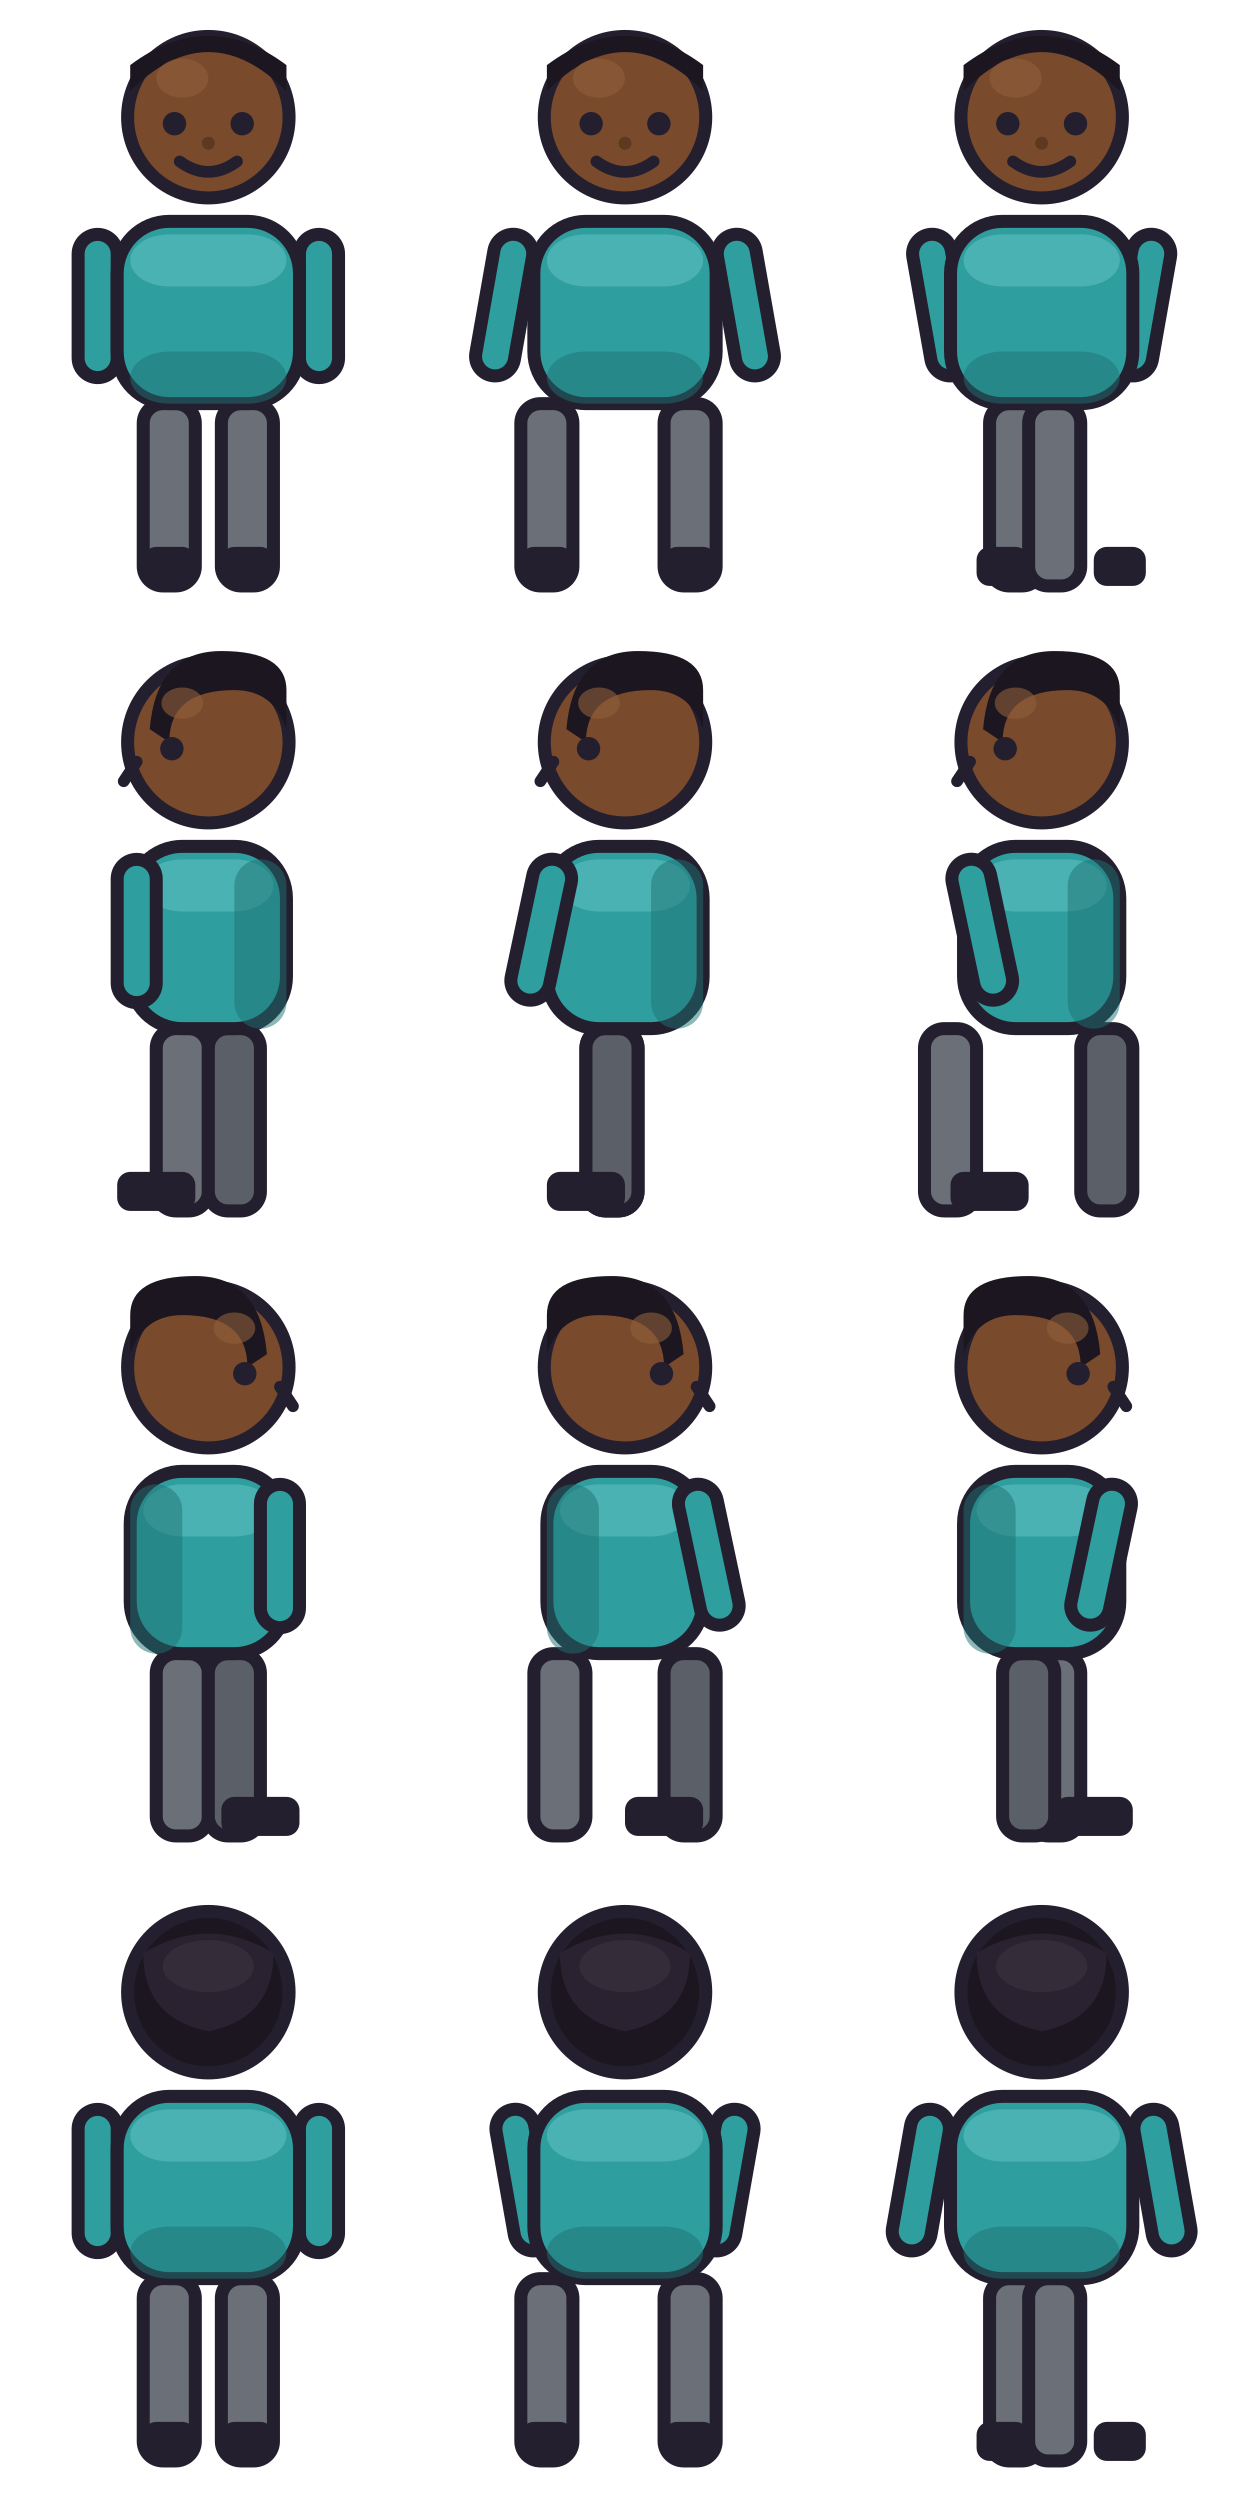
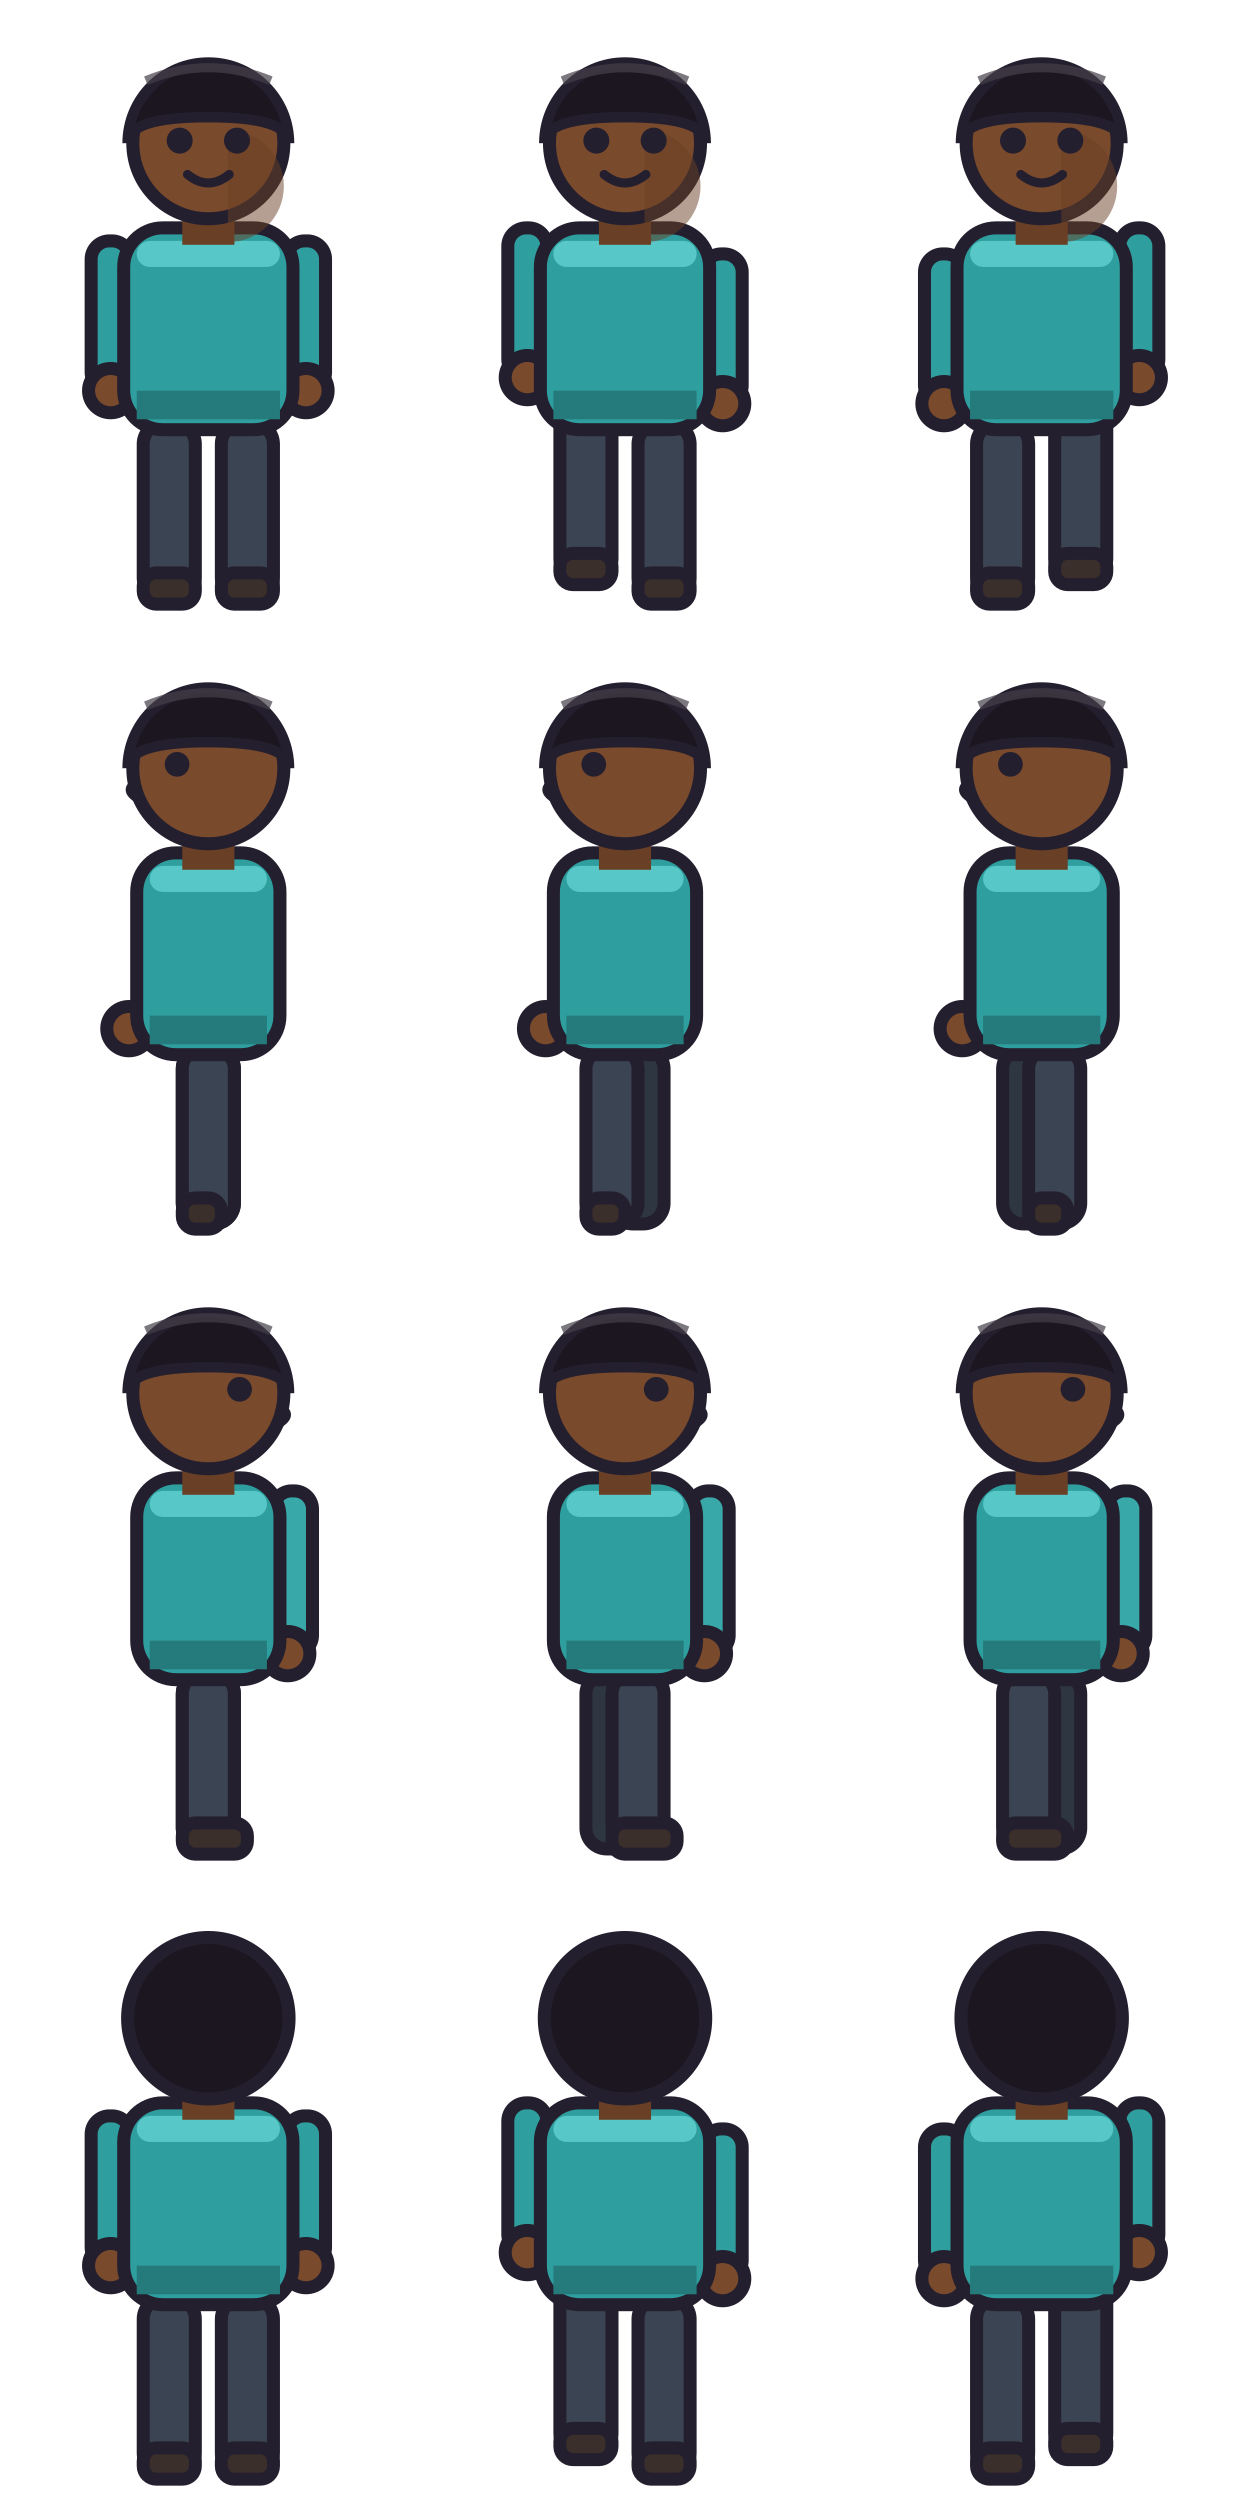
<svg xmlns="http://www.w3.org/2000/svg" width="96" height="192" viewBox="0 0 96 192">
-   <g>
-     <rect x="6" y="18" width="3" height="11" rx="1.5" fill="#2f9e9e" stroke="#241f2e" stroke-width="1" />
-     <rect x="23" y="18" width="3" height="11" rx="1.5" fill="#2f9e9e" stroke="#241f2e" stroke-width="1" />
-     <rect x="11" y="31" width="4" height="14" rx="1.5" fill="#6b6f78" stroke="#241f2e" stroke-width="1" />
-     <rect x="17" y="31" width="4" height="14" rx="1.5" fill="#6b6f78" stroke="#241f2e" stroke-width="1" />
-     <rect x="11" y="42" width="4" height="3" rx="1" fill="#241f2e" />
-     <rect x="17" y="42" width="4" height="3" rx="1" fill="#241f2e" />
-     <rect x="9" y="17" width="14" height="14" rx="4" fill="#2f9e9e" stroke="#241f2e" stroke-width="1" />
-     <rect x="10" y="18" width="12" height="4" rx="3" fill="#5cc0c0" fill-opacity="0.6" />
-     <rect x="10" y="27" width="12" height="4" rx="3" fill="#1f7373" fill-opacity="0.5" />
-     <circle cx="16" cy="9" r="6.2" fill="#7a4a2c" stroke="#241f2e" stroke-width="1" />
-     <path d="M10 7 Q16 1 22 7 L22 5 Q16 0.5 10 5 Z" fill="#1c1620" />
-     <ellipse cx="14" cy="6" rx="2" ry="1.5" fill="#8f5d3a" fill-opacity="0.6" />
-     <circle cx="13.4" cy="9.5" r="0.9" fill="#241f2e" />
-     <circle cx="18.6" cy="9.5" r="0.9" fill="#241f2e" />
-     <circle cx="16" cy="11" r="0.5" fill="#5e3920" />
-     <path d="M13.8 12.4 Q16 14 18.2 12.4" fill="none" stroke="#241f2e" stroke-width="0.9" stroke-linecap="round" />
-   </g>
-   <g>
-     <rect x="38" y="18" width="3" height="11" rx="1.5" fill="#2f9e9e" stroke="#241f2e" stroke-width="1" transform="rotate(10 39.5 19)" />
-     <rect x="55" y="18" width="3" height="11" rx="1.5" fill="#2f9e9e" stroke="#241f2e" stroke-width="1" transform="rotate(-10 56.5 19)" />
-     <rect x="42" y="31" width="4" height="14" rx="1.5" fill="#6b6f78" stroke="#241f2e" stroke-width="1" transform="translate(-2)" />
-     <rect x="49" y="31" width="4" height="14" rx="1.5" fill="#6b6f78" stroke="#241f2e" stroke-width="1" transform="translate(2)" />
-     <rect x="40" y="42" width="4" height="3" rx="1" fill="#241f2e" />
-     <rect x="51" y="42" width="4" height="3" rx="1" fill="#241f2e" />
-     <rect x="41" y="17" width="14" height="14" rx="4" fill="#2f9e9e" stroke="#241f2e" stroke-width="1" />
-     <rect x="42" y="18" width="12" height="4" rx="3" fill="#5cc0c0" fill-opacity="0.6" />
-     <rect x="42" y="27" width="12" height="4" rx="3" fill="#1f7373" fill-opacity="0.5" />
-     <circle cx="48" cy="9" r="6.2" fill="#7a4a2c" stroke="#241f2e" stroke-width="1" />
-     <path d="M42 7 Q48 1 54 7 L54 5 Q48 0.5 42 5 Z" fill="#1c1620" />
-     <ellipse cx="46" cy="6" rx="2" ry="1.5" fill="#8f5d3a" fill-opacity="0.6" />
-     <circle cx="45.4" cy="9.5" r="0.9" fill="#241f2e" />
-     <circle cx="50.6" cy="9.5" r="0.9" fill="#241f2e" />
-     <circle cx="48" cy="11" r="0.5" fill="#5e3920" />
-     <path d="M45.8 12.4 Q48 14 50.2 12.4" fill="none" stroke="#241f2e" stroke-width="0.9" stroke-linecap="round" />
-   </g>
-   <g>
-     <rect x="70" y="18" width="3" height="11" rx="1.5" fill="#2f9e9e" stroke="#241f2e" stroke-width="1" transform="rotate(-10 71.5 19)" />
-     <rect x="87" y="18" width="3" height="11" rx="1.5" fill="#2f9e9e" stroke="#241f2e" stroke-width="1" transform="rotate(10 88.5 19)" />
-     <rect x="74" y="31" width="4" height="14" rx="1.5" fill="#6b6f78" stroke="#241f2e" stroke-width="1" transform="translate(2)" />
-     <rect x="81" y="31" width="4" height="14" rx="1.5" fill="#6b6f78" stroke="#241f2e" stroke-width="1" transform="translate(-2)" />
-     <rect x="75" y="42" width="4" height="3" rx="1" fill="#241f2e" />
-     <rect x="84" y="42" width="4" height="3" rx="1" fill="#241f2e" />
-     <rect x="73" y="17" width="14" height="14" rx="4" fill="#2f9e9e" stroke="#241f2e" stroke-width="1" />
-     <rect x="74" y="18" width="12" height="4" rx="3" fill="#5cc0c0" fill-opacity="0.6" />
-     <rect x="74" y="27" width="12" height="4" rx="3" fill="#1f7373" fill-opacity="0.5" />
-     <circle cx="80" cy="9" r="6.2" fill="#7a4a2c" stroke="#241f2e" stroke-width="1" />
-     <path d="M74 7 Q80 1 86 7 L86 5 Q80 0.5 74 5 Z" fill="#1c1620" />
-     <ellipse cx="78" cy="6" rx="2" ry="1.5" fill="#8f5d3a" fill-opacity="0.6" />
-     <circle cx="77.4" cy="9.5" r="0.9" fill="#241f2e" />
-     <circle cx="82.6" cy="9.5" r="0.9" fill="#241f2e" />
-     <circle cx="80" cy="11" r="0.5" fill="#5e3920" />
-     <path d="M77.8 12.4 Q80 14 82.2 12.4" fill="none" stroke="#241f2e" stroke-width="0.9" stroke-linecap="round" />
-   </g>
-   <g>
-     <rect x="17" y="66" width="3" height="11" rx="1.5" fill="#1f7373" stroke="#241f2e" stroke-width="1" />
-     <rect x="12" y="79" width="4" height="14" rx="1.5" fill="#6b6f78" stroke="#241f2e" stroke-width="1" />
-     <rect x="16" y="79" width="4" height="14" rx="1.5" fill="#5b5f68" stroke="#241f2e" stroke-width="1" />
-     <rect x="9" y="90" width="6" height="3" rx="1" fill="#241f2e" />
-     <rect x="10" y="65" width="12" height="14" rx="4" fill="#2f9e9e" stroke="#241f2e" stroke-width="1" />
-     <rect x="11" y="66" width="10" height="4" rx="3" fill="#5cc0c0" fill-opacity="0.6" />
-     <rect x="18" y="66" width="4" height="13" rx="2" fill="#1f7373" fill-opacity="0.5" />
-     <rect x="9" y="66" width="3" height="11" rx="1.5" fill="#2f9e9e" stroke="#241f2e" stroke-width="1" />
-     <circle cx="16" cy="57" r="6.2" fill="#7a4a2c" stroke="#241f2e" stroke-width="1" />
-     <path d="M22 53 Q22 50 17 50 Q12 50 11.5 56 L13 57 Q13 53 18 53 Q21 53 22 56 Z" fill="#1c1620" />
-     <ellipse cx="14" cy="54" rx="1.6" ry="1.2" fill="#8f5d3a" fill-opacity="0.6" />
-     <circle cx="13.2" cy="57.5" r="0.9" fill="#241f2e" />
-     <path d="M10.5 58.5 L9.5 60" fill="none" stroke="#241f2e" stroke-width="0.9" stroke-linecap="round" />
-   </g>
-   <g>
-     <rect x="49" y="66" width="3" height="11" rx="1.5" fill="#1f7373" stroke="#241f2e" stroke-width="1" transform="rotate(-12 50.5 67)" />
-     <rect x="42" y="79" width="4" height="14" rx="1.5" fill="#6b6f78" stroke="#241f2e" stroke-width="1" transform="translate(3)" />
-     <rect x="48" y="79" width="4" height="14" rx="1.5" fill="#5b5f68" stroke="#241f2e" stroke-width="1" transform="translate(-3)" />
-     <rect x="42" y="90" width="6" height="3" rx="1" fill="#241f2e" />
-     <rect x="42" y="65" width="12" height="14" rx="4" fill="#2f9e9e" stroke="#241f2e" stroke-width="1" />
-     <rect x="43" y="66" width="10" height="4" rx="3" fill="#5cc0c0" fill-opacity="0.6" />
-     <rect x="50" y="66" width="4" height="13" rx="2" fill="#1f7373" fill-opacity="0.5" />
-     <rect x="41" y="66" width="3" height="11" rx="1.5" fill="#2f9e9e" stroke="#241f2e" stroke-width="1" transform="rotate(12 42.5 67)" />
-     <circle cx="48" cy="57" r="6.2" fill="#7a4a2c" stroke="#241f2e" stroke-width="1" />
-     <path d="M54 53 Q54 50 49 50 Q44 50 43.5 56 L45 57 Q45 53 50 53 Q53 53 54 56 Z" fill="#1c1620" />
-     <ellipse cx="46" cy="54" rx="1.6" ry="1.2" fill="#8f5d3a" fill-opacity="0.6" />
-     <circle cx="45.2" cy="57.5" r="0.9" fill="#241f2e" />
-     <path d="M42.5 58.5 L41.5 60" fill="none" stroke="#241f2e" stroke-width="0.9" stroke-linecap="round" />
-   </g>
-   <g>
-     <rect x="81" y="66" width="3" height="11" rx="1.5" fill="#1f7373" stroke="#241f2e" stroke-width="1" transform="rotate(12 82.5 67)" />
-     <rect x="74" y="79" width="4" height="14" rx="1.5" fill="#6b6f78" stroke="#241f2e" stroke-width="1" transform="translate(-3)" />
-     <rect x="80" y="79" width="4" height="14" rx="1.5" fill="#5b5f68" stroke="#241f2e" stroke-width="1" transform="translate(3)" />
-     <rect x="73" y="90" width="6" height="3" rx="1" fill="#241f2e" />
-     <rect x="74" y="65" width="12" height="14" rx="4" fill="#2f9e9e" stroke="#241f2e" stroke-width="1" />
-     <rect x="75" y="66" width="10" height="4" rx="3" fill="#5cc0c0" fill-opacity="0.6" />
-     <rect x="82" y="66" width="4" height="13" rx="2" fill="#1f7373" fill-opacity="0.5" />
-     <rect x="73" y="66" width="3" height="11" rx="1.5" fill="#2f9e9e" stroke="#241f2e" stroke-width="1" transform="rotate(-12 74.5 67)" />
-     <circle cx="80" cy="57" r="6.2" fill="#7a4a2c" stroke="#241f2e" stroke-width="1" />
-     <path d="M86 53 Q86 50 81 50 Q76 50 75.5 56 L77 57 Q77 53 82 53 Q85 53 86 56 Z" fill="#1c1620" />
-     <ellipse cx="78" cy="54" rx="1.6" ry="1.2" fill="#8f5d3a" fill-opacity="0.6" />
-     <circle cx="77.2" cy="57.5" r="0.9" fill="#241f2e" />
-     <path d="M74.5 58.5 L73.5 60" fill="none" stroke="#241f2e" stroke-width="0.9" stroke-linecap="round" />
-   </g>
-   <g>
-     <rect x="12" y="114" width="3" height="11" rx="1.5" fill="#1f7373" stroke="#241f2e" stroke-width="1" />
-     <rect x="12" y="127" width="4" height="14" rx="1.5" fill="#6b6f78" stroke="#241f2e" stroke-width="1" />
-     <rect x="16" y="127" width="4" height="14" rx="1.5" fill="#5b5f68" stroke="#241f2e" stroke-width="1" />
-     <rect x="17" y="138" width="6" height="3" rx="1" fill="#241f2e" />
-     <rect x="10" y="113" width="12" height="14" rx="4" fill="#2f9e9e" stroke="#241f2e" stroke-width="1" />
-     <rect x="11" y="114" width="10" height="4" rx="3" fill="#5cc0c0" fill-opacity="0.6" />
-     <rect x="10" y="114" width="4" height="13" rx="2" fill="#1f7373" fill-opacity="0.5" />
-     <rect x="20" y="114" width="3" height="11" rx="1.5" fill="#2f9e9e" stroke="#241f2e" stroke-width="1" />
-     <circle cx="16" cy="105" r="6.2" fill="#7a4a2c" stroke="#241f2e" stroke-width="1" />
-     <path d="M10 101 Q10 98 15 98 Q20 98 20.5 104 L19 105 Q19 101 14 101 Q11 101 10 104 Z" fill="#1c1620" />
-     <ellipse cx="18" cy="102" rx="1.6" ry="1.2" fill="#8f5d3a" fill-opacity="0.6" />
-     <circle cx="18.8" cy="105.5" r="0.9" fill="#241f2e" />
-     <path d="M21.5 106.5 L22.5 108" fill="none" stroke="#241f2e" stroke-width="0.9" stroke-linecap="round" />
-   </g>
-   <g>
-     <rect x="44" y="114" width="3" height="11" rx="1.5" fill="#1f7373" stroke="#241f2e" stroke-width="1" transform="rotate(12 45.5 115)" />
-     <rect x="44" y="127" width="4" height="14" rx="1.5" fill="#6b6f78" stroke="#241f2e" stroke-width="1" transform="translate(-3)" />
-     <rect x="48" y="127" width="4" height="14" rx="1.5" fill="#5b5f68" stroke="#241f2e" stroke-width="1" transform="translate(3)" />
-     <rect x="48" y="138" width="6" height="3" rx="1" fill="#241f2e" />
-     <rect x="42" y="113" width="12" height="14" rx="4" fill="#2f9e9e" stroke="#241f2e" stroke-width="1" />
-     <rect x="43" y="114" width="10" height="4" rx="3" fill="#5cc0c0" fill-opacity="0.6" />
-     <rect x="42" y="114" width="4" height="13" rx="2" fill="#1f7373" fill-opacity="0.5" />
-     <rect x="52" y="114" width="3" height="11" rx="1.5" fill="#2f9e9e" stroke="#241f2e" stroke-width="1" transform="rotate(-12 53.5 115)" />
-     <circle cx="48" cy="105" r="6.2" fill="#7a4a2c" stroke="#241f2e" stroke-width="1" />
-     <path d="M42 101 Q42 98 47 98 Q52 98 52.5 104 L51 105 Q51 101 46 101 Q43 101 42 104 Z" fill="#1c1620" />
-     <ellipse cx="50" cy="102" rx="1.6" ry="1.2" fill="#8f5d3a" fill-opacity="0.6" />
-     <circle cx="50.8" cy="105.5" r="0.9" fill="#241f2e" />
-     <path d="M53.5 106.5 L54.5 108" fill="none" stroke="#241f2e" stroke-width="0.9" stroke-linecap="round" />
-   </g>
-   <g>
-     <rect x="76" y="114" width="3" height="11" rx="1.5" fill="#1f7373" stroke="#241f2e" stroke-width="1" transform="rotate(-12 77.5 115)" />
-     <rect x="76" y="127" width="4" height="14" rx="1.5" fill="#6b6f78" stroke="#241f2e" stroke-width="1" transform="translate(3)" />
-     <rect x="80" y="127" width="4" height="14" rx="1.5" fill="#5b5f68" stroke="#241f2e" stroke-width="1" transform="translate(-3)" />
-     <rect x="81" y="138" width="6" height="3" rx="1" fill="#241f2e" />
-     <rect x="74" y="113" width="12" height="14" rx="4" fill="#2f9e9e" stroke="#241f2e" stroke-width="1" />
-     <rect x="75" y="114" width="10" height="4" rx="3" fill="#5cc0c0" fill-opacity="0.6" />
-     <rect x="74" y="114" width="4" height="13" rx="2" fill="#1f7373" fill-opacity="0.5" />
-     <rect x="84" y="114" width="3" height="11" rx="1.5" fill="#2f9e9e" stroke="#241f2e" stroke-width="1" transform="rotate(12 85.5 115)" />
-     <circle cx="80" cy="105" r="6.2" fill="#7a4a2c" stroke="#241f2e" stroke-width="1" />
-     <path d="M74 101 Q74 98 79 98 Q84 98 84.5 104 L83 105 Q83 101 78 101 Q75 101 74 104 Z" fill="#1c1620" />
-     <ellipse cx="82" cy="102" rx="1.6" ry="1.2" fill="#8f5d3a" fill-opacity="0.6" />
-     <circle cx="82.8" cy="105.5" r="0.9" fill="#241f2e" />
-     <path d="M85.5 106.5 L86.5 108" fill="none" stroke="#241f2e" stroke-width="0.9" stroke-linecap="round" />
-   </g>
-   <g>
-     <rect x="6" y="162" width="3" height="11" rx="1.5" fill="#2f9e9e" stroke="#241f2e" stroke-width="1" />
-     <rect x="23" y="162" width="3" height="11" rx="1.5" fill="#2f9e9e" stroke="#241f2e" stroke-width="1" />
-     <rect x="11" y="175" width="4" height="14" rx="1.5" fill="#6b6f78" stroke="#241f2e" stroke-width="1" />
-     <rect x="17" y="175" width="4" height="14" rx="1.5" fill="#6b6f78" stroke="#241f2e" stroke-width="1" />
-     <rect x="11" y="186" width="4" height="3" rx="1" fill="#241f2e" />
-     <rect x="17" y="186" width="4" height="3" rx="1" fill="#241f2e" />
-     <rect x="9" y="161" width="14" height="14" rx="4" fill="#2f9e9e" stroke="#241f2e" stroke-width="1" />
-     <rect x="10" y="162" width="12" height="4" rx="3" fill="#5cc0c0" fill-opacity="0.6" />
-     <rect x="10" y="171" width="12" height="4" rx="3" fill="#1f7373" fill-opacity="0.5" />
-     <circle cx="16" cy="153" r="6.2" fill="#1c1620" stroke="#241f2e" stroke-width="1" />
-     <path d="M11 150 Q16 147 21 150 Q21 155 16 156 Q11 155 11 150 Z" fill="#2a2230" />
-     <ellipse cx="16" cy="151" rx="3.5" ry="2" fill="#3a3140" fill-opacity="0.7" />
-   </g>
-   <g>
-     <rect x="38" y="162" width="3" height="11" rx="1.5" fill="#2f9e9e" stroke="#241f2e" stroke-width="1" transform="rotate(-10 39.5 163)" />
-     <rect x="55" y="162" width="3" height="11" rx="1.5" fill="#2f9e9e" stroke="#241f2e" stroke-width="1" transform="rotate(10 56.5 163)" />
-     <rect x="42" y="175" width="4" height="14" rx="1.5" fill="#6b6f78" stroke="#241f2e" stroke-width="1" transform="translate(-2)" />
-     <rect x="49" y="175" width="4" height="14" rx="1.5" fill="#6b6f78" stroke="#241f2e" stroke-width="1" transform="translate(2)" />
-     <rect x="40" y="186" width="4" height="3" rx="1" fill="#241f2e" />
-     <rect x="51" y="186" width="4" height="3" rx="1" fill="#241f2e" />
-     <rect x="41" y="161" width="14" height="14" rx="4" fill="#2f9e9e" stroke="#241f2e" stroke-width="1" />
-     <rect x="42" y="162" width="12" height="4" rx="3" fill="#5cc0c0" fill-opacity="0.6" />
-     <rect x="42" y="171" width="12" height="4" rx="3" fill="#1f7373" fill-opacity="0.5" />
-     <circle cx="48" cy="153" r="6.2" fill="#1c1620" stroke="#241f2e" stroke-width="1" />
-     <path d="M43 150 Q48 147 53 150 Q53 155 48 156 Q43 155 43 150 Z" fill="#2a2230" />
-     <ellipse cx="48" cy="151" rx="3.5" ry="2" fill="#3a3140" fill-opacity="0.7" />
-   </g>
-   <g>
-     <rect x="70" y="162" width="3" height="11" rx="1.5" fill="#2f9e9e" stroke="#241f2e" stroke-width="1" transform="rotate(10 71.5 163)" />
-     <rect x="87" y="162" width="3" height="11" rx="1.5" fill="#2f9e9e" stroke="#241f2e" stroke-width="1" transform="rotate(-10 88.5 163)" />
-     <rect x="74" y="175" width="4" height="14" rx="1.5" fill="#6b6f78" stroke="#241f2e" stroke-width="1" transform="translate(2)" />
-     <rect x="81" y="175" width="4" height="14" rx="1.5" fill="#6b6f78" stroke="#241f2e" stroke-width="1" transform="translate(-2)" />
-     <rect x="75" y="186" width="4" height="3" rx="1" fill="#241f2e" />
-     <rect x="84" y="186" width="4" height="3" rx="1" fill="#241f2e" />
-     <rect x="73" y="161" width="14" height="14" rx="4" fill="#2f9e9e" stroke="#241f2e" stroke-width="1" />
-     <rect x="74" y="162" width="12" height="4" rx="3" fill="#5cc0c0" fill-opacity="0.6" />
-     <rect x="74" y="171" width="12" height="4" rx="3" fill="#1f7373" fill-opacity="0.5" />
-     <circle cx="80" cy="153" r="6.2" fill="#1c1620" stroke="#241f2e" stroke-width="1" />
-     <path d="M75 150 Q80 147 85 150 Q85 155 80 156 Q75 155 75 150 Z" fill="#2a2230" />
-     <ellipse cx="80" cy="151" rx="3.5" ry="2" fill="#3a3140" fill-opacity="0.7" />
+   <g transform="translate(0 0)">
+     <rect x="11" y="32.5" width="4" height="13.5" rx="1.6" fill="#3a4452" stroke="#241f2e" stroke-width="1" />
+     <rect x="17" y="32.5" width="4" height="13.5" rx="1.6" fill="#3a4452" stroke="#241f2e" stroke-width="1" />
+     <rect x="11" y="44" width="4" height="2.4" rx="1" fill="#3a2f2a" stroke="#241f2e" stroke-width="1" />
+     <rect x="17" y="44" width="4" height="2.4" rx="1" fill="#3a2f2a" stroke="#241f2e" stroke-width="1" />
+     <rect x="7" y="18.5" width="3" height="11.5" rx="1.4" fill="#2f9e9e" stroke="#241f2e" stroke-width="1" />
+     <rect x="22" y="18.5" width="3" height="11.5" rx="1.4" fill="#2f9e9e" stroke="#241f2e" stroke-width="1" />
+     <circle cx="8.5" cy="30" r="1.7" fill="#7a4a2c" stroke="#241f2e" stroke-width="1" />
+     <circle cx="23.5" cy="30" r="1.7" fill="#7a4a2c" stroke="#241f2e" stroke-width="1" />
+     <rect x="9.5" y="17.5" width="13" height="15.5" rx="3" fill="#2f9e9e" stroke="#241f2e" stroke-width="1" />
+     <rect x="10.5" y="18.5" width="11" height="2" rx="1" fill="#58c7c7" />
+     <rect x="10.5" y="30" width="11" height="2.2" fill="#257b7b" />
+     <rect x="14" y="15.3" width="4" height="3.5" fill="#694026" />
+     <circle cx="16" cy="11" r="5.8" fill="#7a4a2c" stroke="#241f2e" stroke-width="1" />
+     <path d="M17.5 10 a4.3 4.3 0 0 1 0 8.6" fill="#694026" opacity="0.5" />
+     <path d="M9.8 11 a6.2 6.2 0 0 1 12.4 0 q0 -2 -6.2 -2 q-6.2 0 -6.2 2 z" fill="#1c1620" stroke="#241f2e" stroke-width="0.8" />
+     <path d="M11.2 6.2 q4.8 -2 9.6 0" fill="none" stroke="#453f49" stroke-width="0.7" opacity="0.7" />
+     <circle cx="13.8" cy="10.8" r="1" fill="#241f2e" />
+     <circle cx="18.2" cy="10.8" r="1" fill="#241f2e" />
+     <path d="M14.4 13.4 q1.6 1.3 3.2 0" fill="none" stroke="#241f2e" stroke-width="0.7" stroke-linecap="round" />
+   </g>
+   <g transform="translate(32 0)">
+     <rect x="11" y="31" width="4" height="13.5" rx="1.6" fill="#3a4452" stroke="#241f2e" stroke-width="1" />
+     <rect x="17" y="32.5" width="4" height="13.5" rx="1.6" fill="#3a4452" stroke="#241f2e" stroke-width="1" />
+     <rect x="11" y="42.5" width="4" height="2.4" rx="1" fill="#3a2f2a" stroke="#241f2e" stroke-width="1" />
+     <rect x="17" y="44" width="4" height="2.4" rx="1" fill="#3a2f2a" stroke="#241f2e" stroke-width="1" />
+     <rect x="7" y="17.5" width="3" height="11.5" rx="1.4" fill="#2f9e9e" stroke="#241f2e" stroke-width="1" />
+     <rect x="22" y="19.5" width="3" height="11.5" rx="1.4" fill="#2f9e9e" stroke="#241f2e" stroke-width="1" />
+     <circle cx="8.5" cy="29" r="1.7" fill="#7a4a2c" stroke="#241f2e" stroke-width="1" />
+     <circle cx="23.5" cy="31" r="1.7" fill="#7a4a2c" stroke="#241f2e" stroke-width="1" />
+     <rect x="9.5" y="17.5" width="13" height="15.5" rx="3" fill="#2f9e9e" stroke="#241f2e" stroke-width="1" />
+     <rect x="10.5" y="18.5" width="11" height="2" rx="1" fill="#58c7c7" />
+     <rect x="10.5" y="30" width="11" height="2.2" fill="#257b7b" />
+     <rect x="14" y="15.3" width="4" height="3.5" fill="#694026" />
+     <circle cx="16" cy="11" r="5.8" fill="#7a4a2c" stroke="#241f2e" stroke-width="1" />
+     <path d="M17.5 10 a4.3 4.3 0 0 1 0 8.6" fill="#694026" opacity="0.5" />
+     <path d="M9.8 11 a6.2 6.2 0 0 1 12.4 0 q0 -2 -6.2 -2 q-6.2 0 -6.2 2 z" fill="#1c1620" stroke="#241f2e" stroke-width="0.8" />
+     <path d="M11.2 6.2 q4.8 -2 9.6 0" fill="none" stroke="#453f49" stroke-width="0.7" opacity="0.7" />
+     <circle cx="13.8" cy="10.8" r="1" fill="#241f2e" />
+     <circle cx="18.2" cy="10.8" r="1" fill="#241f2e" />
+     <path d="M14.4 13.4 q1.6 1.3 3.2 0" fill="none" stroke="#241f2e" stroke-width="0.7" stroke-linecap="round" />
+   </g>
+   <g transform="translate(64 0)">
+     <rect x="11" y="32.5" width="4" height="13.5" rx="1.6" fill="#3a4452" stroke="#241f2e" stroke-width="1" />
+     <rect x="17" y="31" width="4" height="13.5" rx="1.6" fill="#3a4452" stroke="#241f2e" stroke-width="1" />
+     <rect x="11" y="44" width="4" height="2.4" rx="1" fill="#3a2f2a" stroke="#241f2e" stroke-width="1" />
+     <rect x="17" y="42.5" width="4" height="2.4" rx="1" fill="#3a2f2a" stroke="#241f2e" stroke-width="1" />
+     <rect x="7" y="19.5" width="3" height="11.5" rx="1.4" fill="#2f9e9e" stroke="#241f2e" stroke-width="1" />
+     <rect x="22" y="17.5" width="3" height="11.5" rx="1.4" fill="#2f9e9e" stroke="#241f2e" stroke-width="1" />
+     <circle cx="8.5" cy="31" r="1.7" fill="#7a4a2c" stroke="#241f2e" stroke-width="1" />
+     <circle cx="23.5" cy="29" r="1.7" fill="#7a4a2c" stroke="#241f2e" stroke-width="1" />
+     <rect x="9.5" y="17.5" width="13" height="15.5" rx="3" fill="#2f9e9e" stroke="#241f2e" stroke-width="1" />
+     <rect x="10.5" y="18.5" width="11" height="2" rx="1" fill="#58c7c7" />
+     <rect x="10.5" y="30" width="11" height="2.2" fill="#257b7b" />
+     <rect x="14" y="15.3" width="4" height="3.5" fill="#694026" />
+     <circle cx="16" cy="11" r="5.8" fill="#7a4a2c" stroke="#241f2e" stroke-width="1" />
+     <path d="M17.5 10 a4.3 4.3 0 0 1 0 8.6" fill="#694026" opacity="0.5" />
+     <path d="M9.8 11 a6.2 6.2 0 0 1 12.4 0 q0 -2 -6.2 -2 q-6.2 0 -6.2 2 z" fill="#1c1620" stroke="#241f2e" stroke-width="0.8" />
+     <path d="M11.2 6.2 q4.8 -2 9.6 0" fill="none" stroke="#453f49" stroke-width="0.7" opacity="0.7" />
+     <circle cx="13.8" cy="10.8" r="1" fill="#241f2e" />
+     <circle cx="18.2" cy="10.8" r="1" fill="#241f2e" />
+     <path d="M14.4 13.4 q1.6 1.3 3.2 0" fill="none" stroke="#241f2e" stroke-width="0.7" stroke-linecap="round" />
+   </g>
+   <g transform="translate(0 48)">
+     <rect x="14" y="32.5" width="4" height="13.5" rx="1.6" fill="#2e3642" stroke="#241f2e" stroke-width="1" />
+     <rect x="14" y="32.5" width="4" height="13.5" rx="1.6" fill="#3a4452" stroke="#241f2e" stroke-width="1" />
+     <rect x="14" y="44" width="3" height="2.4" rx="1" fill="#3a2f2a" stroke="#241f2e" stroke-width="1" />
+     <rect x="11" y="18.5" width="3" height="12.5" rx="1.4" fill="#39a8a8" stroke="#241f2e" stroke-width="1" />
+     <circle cx="9.9" cy="31" r="1.7" fill="#7a4a2c" stroke="#241f2e" stroke-width="1" />
+     <rect x="10.5" y="17.5" width="11" height="15.5" rx="3" fill="#2f9e9e" stroke="#241f2e" stroke-width="1" />
+     <rect x="11.5" y="18.5" width="9" height="2" rx="1" fill="#58c7c7" />
+     <rect x="11.5" y="30" width="9" height="2.2" fill="#257b7b" />
+     <rect x="14" y="15.3" width="4" height="3.5" fill="#694026" />
+     <circle cx="16" cy="11" r="5.8" fill="#7a4a2c" stroke="#241f2e" stroke-width="1" />
+     <path d="M9.8 11 a6.2 6.2 0 0 1 12.4 0 q0 -2 -6.2 -2 q-6.2 0 -6.2 2 z" fill="#1c1620" stroke="#241f2e" stroke-width="0.8" />
+     <path d="M11.2 6.2 q4.8 -2 9.6 0" fill="none" stroke="#453f49" stroke-width="0.7" opacity="0.7" />
+     <circle cx="13.6" cy="10.7" r="0.95" fill="#241f2e" />
+     <path d="M10.7 12 q-1.4 0.6 0 1.4" fill="none" stroke="#241f2e" stroke-width="0.7" />
+   </g>
+   <g transform="translate(32 48)">
+     <rect x="15" y="32.5" width="4" height="13.5" rx="1.6" fill="#2e3642" stroke="#241f2e" stroke-width="1" />
+     <rect x="13" y="32.5" width="4" height="13.5" rx="1.6" fill="#3a4452" stroke="#241f2e" stroke-width="1" />
+     <rect x="13" y="44" width="3" height="2.4" rx="1" fill="#3a2f2a" stroke="#241f2e" stroke-width="1" />
+     <rect x="11" y="18.5" width="3" height="12.5" rx="1.4" fill="#39a8a8" stroke="#241f2e" stroke-width="1" />
+     <circle cx="9.9" cy="31" r="1.7" fill="#7a4a2c" stroke="#241f2e" stroke-width="1" />
+     <rect x="10.5" y="17.5" width="11" height="15.5" rx="3" fill="#2f9e9e" stroke="#241f2e" stroke-width="1" />
+     <rect x="11.5" y="18.5" width="9" height="2" rx="1" fill="#58c7c7" />
+     <rect x="11.5" y="30" width="9" height="2.2" fill="#257b7b" />
+     <rect x="14" y="15.3" width="4" height="3.5" fill="#694026" />
+     <circle cx="16" cy="11" r="5.8" fill="#7a4a2c" stroke="#241f2e" stroke-width="1" />
+     <path d="M9.8 11 a6.2 6.2 0 0 1 12.4 0 q0 -2 -6.2 -2 q-6.2 0 -6.2 2 z" fill="#1c1620" stroke="#241f2e" stroke-width="0.8" />
+     <path d="M11.2 6.2 q4.8 -2 9.6 0" fill="none" stroke="#453f49" stroke-width="0.7" opacity="0.7" />
+     <circle cx="13.6" cy="10.7" r="0.95" fill="#241f2e" />
+     <path d="M10.7 12 q-1.4 0.6 0 1.4" fill="none" stroke="#241f2e" stroke-width="0.7" />
+   </g>
+   <g transform="translate(64 48)">
+     <rect x="13" y="32.5" width="4" height="13.5" rx="1.6" fill="#2e3642" stroke="#241f2e" stroke-width="1" />
+     <rect x="15" y="32.5" width="4" height="13.5" rx="1.6" fill="#3a4452" stroke="#241f2e" stroke-width="1" />
+     <rect x="15" y="44" width="3" height="2.4" rx="1" fill="#3a2f2a" stroke="#241f2e" stroke-width="1" />
+     <rect x="11" y="18.5" width="3" height="12.5" rx="1.4" fill="#39a8a8" stroke="#241f2e" stroke-width="1" />
+     <circle cx="9.9" cy="31" r="1.7" fill="#7a4a2c" stroke="#241f2e" stroke-width="1" />
+     <rect x="10.5" y="17.5" width="11" height="15.5" rx="3" fill="#2f9e9e" stroke="#241f2e" stroke-width="1" />
+     <rect x="11.5" y="18.5" width="9" height="2" rx="1" fill="#58c7c7" />
+     <rect x="11.5" y="30" width="9" height="2.2" fill="#257b7b" />
+     <rect x="14" y="15.3" width="4" height="3.5" fill="#694026" />
+     <circle cx="16" cy="11" r="5.8" fill="#7a4a2c" stroke="#241f2e" stroke-width="1" />
+     <path d="M9.8 11 a6.2 6.2 0 0 1 12.4 0 q0 -2 -6.2 -2 q-6.2 0 -6.2 2 z" fill="#1c1620" stroke="#241f2e" stroke-width="0.8" />
+     <path d="M11.2 6.2 q4.8 -2 9.6 0" fill="none" stroke="#453f49" stroke-width="0.7" opacity="0.7" />
+     <circle cx="13.6" cy="10.7" r="0.95" fill="#241f2e" />
+     <path d="M10.7 12 q-1.4 0.6 0 1.4" fill="none" stroke="#241f2e" stroke-width="0.7" />
+   </g>
+   <g transform="translate(0 96)">
+     <rect x="14" y="32.5" width="4" height="13.5" rx="1.6" fill="#2e3642" stroke="#241f2e" stroke-width="1" />
+     <rect x="14" y="32.5" width="4" height="13.5" rx="1.6" fill="#3a4452" stroke="#241f2e" stroke-width="1" />
+     <rect x="14" y="44" width="5" height="2.4" rx="1" fill="#3a2f2a" stroke="#241f2e" stroke-width="1" />
+     <rect x="21" y="18.5" width="3" height="12.5" rx="1.4" fill="#39a8a8" stroke="#241f2e" stroke-width="1" />
+     <circle cx="22.1" cy="31" r="1.7" fill="#7a4a2c" stroke="#241f2e" stroke-width="1" />
+     <rect x="10.5" y="17.5" width="11" height="15.5" rx="3" fill="#2f9e9e" stroke="#241f2e" stroke-width="1" />
+     <rect x="11.5" y="18.5" width="9" height="2" rx="1" fill="#58c7c7" />
+     <rect x="11.5" y="30" width="9" height="2.2" fill="#257b7b" />
+     <rect x="14" y="15.3" width="4" height="3.5" fill="#694026" />
+     <circle cx="16" cy="11" r="5.8" fill="#7a4a2c" stroke="#241f2e" stroke-width="1" />
+     <path d="M9.8 11 a6.2 6.2 0 0 1 12.4 0 q0 -2 -6.2 -2 q-6.2 0 -6.2 2 z" fill="#1c1620" stroke="#241f2e" stroke-width="0.8" />
+     <path d="M11.2 6.2 q4.8 -2 9.6 0" fill="none" stroke="#453f49" stroke-width="0.7" opacity="0.7" />
+     <circle cx="18.4" cy="10.7" r="0.95" fill="#241f2e" />
+     <path d="M21.3 12 q1.4 0.6 0 1.4" fill="none" stroke="#241f2e" stroke-width="0.7" />
+   </g>
+   <g transform="translate(32 96)">
+     <rect x="13" y="32.5" width="4" height="13.5" rx="1.6" fill="#2e3642" stroke="#241f2e" stroke-width="1" />
+     <rect x="15" y="32.5" width="4" height="13.5" rx="1.6" fill="#3a4452" stroke="#241f2e" stroke-width="1" />
+     <rect x="15" y="44" width="5" height="2.4" rx="1" fill="#3a2f2a" stroke="#241f2e" stroke-width="1" />
+     <rect x="21" y="18.5" width="3" height="12.5" rx="1.4" fill="#39a8a8" stroke="#241f2e" stroke-width="1" />
+     <circle cx="22.1" cy="31" r="1.7" fill="#7a4a2c" stroke="#241f2e" stroke-width="1" />
+     <rect x="10.5" y="17.5" width="11" height="15.5" rx="3" fill="#2f9e9e" stroke="#241f2e" stroke-width="1" />
+     <rect x="11.5" y="18.5" width="9" height="2" rx="1" fill="#58c7c7" />
+     <rect x="11.5" y="30" width="9" height="2.2" fill="#257b7b" />
+     <rect x="14" y="15.3" width="4" height="3.5" fill="#694026" />
+     <circle cx="16" cy="11" r="5.8" fill="#7a4a2c" stroke="#241f2e" stroke-width="1" />
+     <path d="M9.8 11 a6.2 6.2 0 0 1 12.4 0 q0 -2 -6.2 -2 q-6.2 0 -6.2 2 z" fill="#1c1620" stroke="#241f2e" stroke-width="0.8" />
+     <path d="M11.2 6.2 q4.8 -2 9.6 0" fill="none" stroke="#453f49" stroke-width="0.7" opacity="0.7" />
+     <circle cx="18.4" cy="10.7" r="0.95" fill="#241f2e" />
+     <path d="M21.3 12 q1.4 0.6 0 1.4" fill="none" stroke="#241f2e" stroke-width="0.7" />
+   </g>
+   <g transform="translate(64 96)">
+     <rect x="15" y="32.5" width="4" height="13.5" rx="1.6" fill="#2e3642" stroke="#241f2e" stroke-width="1" />
+     <rect x="13" y="32.5" width="4" height="13.5" rx="1.6" fill="#3a4452" stroke="#241f2e" stroke-width="1" />
+     <rect x="13" y="44" width="5" height="2.4" rx="1" fill="#3a2f2a" stroke="#241f2e" stroke-width="1" />
+     <rect x="21" y="18.5" width="3" height="12.5" rx="1.4" fill="#39a8a8" stroke="#241f2e" stroke-width="1" />
+     <circle cx="22.1" cy="31" r="1.7" fill="#7a4a2c" stroke="#241f2e" stroke-width="1" />
+     <rect x="10.5" y="17.5" width="11" height="15.5" rx="3" fill="#2f9e9e" stroke="#241f2e" stroke-width="1" />
+     <rect x="11.5" y="18.5" width="9" height="2" rx="1" fill="#58c7c7" />
+     <rect x="11.5" y="30" width="9" height="2.2" fill="#257b7b" />
+     <rect x="14" y="15.3" width="4" height="3.5" fill="#694026" />
+     <circle cx="16" cy="11" r="5.8" fill="#7a4a2c" stroke="#241f2e" stroke-width="1" />
+     <path d="M9.8 11 a6.2 6.2 0 0 1 12.4 0 q0 -2 -6.2 -2 q-6.2 0 -6.2 2 z" fill="#1c1620" stroke="#241f2e" stroke-width="0.8" />
+     <path d="M11.2 6.2 q4.8 -2 9.6 0" fill="none" stroke="#453f49" stroke-width="0.7" opacity="0.7" />
+     <circle cx="18.4" cy="10.7" r="0.95" fill="#241f2e" />
+     <path d="M21.3 12 q1.4 0.6 0 1.4" fill="none" stroke="#241f2e" stroke-width="0.7" />
+   </g>
+   <g transform="translate(0 144)">
+     <rect x="11" y="32.5" width="4" height="13.5" rx="1.6" fill="#3a4452" stroke="#241f2e" stroke-width="1" />
+     <rect x="17" y="32.5" width="4" height="13.5" rx="1.6" fill="#3a4452" stroke="#241f2e" stroke-width="1" />
+     <rect x="11" y="44" width="4" height="2.4" rx="1" fill="#3a2f2a" stroke="#241f2e" stroke-width="1" />
+     <rect x="17" y="44" width="4" height="2.4" rx="1" fill="#3a2f2a" stroke="#241f2e" stroke-width="1" />
+     <rect x="7" y="18.5" width="3" height="11.5" rx="1.4" fill="#2f9e9e" stroke="#241f2e" stroke-width="1" />
+     <rect x="22" y="18.5" width="3" height="11.5" rx="1.4" fill="#2f9e9e" stroke="#241f2e" stroke-width="1" />
+     <circle cx="8.5" cy="30" r="1.7" fill="#7a4a2c" stroke="#241f2e" stroke-width="1" />
+     <circle cx="23.5" cy="30" r="1.7" fill="#7a4a2c" stroke="#241f2e" stroke-width="1" />
+     <rect x="9.5" y="17.5" width="13" height="15.5" rx="3" fill="#2f9e9e" stroke="#241f2e" stroke-width="1" />
+     <rect x="10.5" y="18.5" width="11" height="2" rx="1" fill="#58c7c7" />
+     <rect x="10.5" y="30" width="11" height="2.2" fill="#257b7b" />
+     <rect x="14" y="15.3" width="4" height="3.5" fill="#694026" />
+     <circle cx="16" cy="11" r="5.8" fill="#7a4a2c" stroke="#241f2e" stroke-width="1" />
+     <circle cx="16" cy="11" r="6.2" fill="#1c1620" stroke="#241f2e" stroke-width="1" />
+   </g>
+   <g transform="translate(32 144)">
+     <rect x="11" y="31" width="4" height="13.5" rx="1.6" fill="#3a4452" stroke="#241f2e" stroke-width="1" />
+     <rect x="17" y="32.5" width="4" height="13.5" rx="1.6" fill="#3a4452" stroke="#241f2e" stroke-width="1" />
+     <rect x="11" y="42.5" width="4" height="2.4" rx="1" fill="#3a2f2a" stroke="#241f2e" stroke-width="1" />
+     <rect x="17" y="44" width="4" height="2.4" rx="1" fill="#3a2f2a" stroke="#241f2e" stroke-width="1" />
+     <rect x="7" y="17.5" width="3" height="11.5" rx="1.4" fill="#2f9e9e" stroke="#241f2e" stroke-width="1" />
+     <rect x="22" y="19.5" width="3" height="11.5" rx="1.4" fill="#2f9e9e" stroke="#241f2e" stroke-width="1" />
+     <circle cx="8.5" cy="29" r="1.7" fill="#7a4a2c" stroke="#241f2e" stroke-width="1" />
+     <circle cx="23.5" cy="31" r="1.7" fill="#7a4a2c" stroke="#241f2e" stroke-width="1" />
+     <rect x="9.5" y="17.5" width="13" height="15.5" rx="3" fill="#2f9e9e" stroke="#241f2e" stroke-width="1" />
+     <rect x="10.5" y="18.5" width="11" height="2" rx="1" fill="#58c7c7" />
+     <rect x="10.5" y="30" width="11" height="2.2" fill="#257b7b" />
+     <rect x="14" y="15.3" width="4" height="3.5" fill="#694026" />
+     <circle cx="16" cy="11" r="5.8" fill="#7a4a2c" stroke="#241f2e" stroke-width="1" />
+     <circle cx="16" cy="11" r="6.2" fill="#1c1620" stroke="#241f2e" stroke-width="1" />
+   </g>
+   <g transform="translate(64 144)">
+     <rect x="11" y="32.5" width="4" height="13.5" rx="1.6" fill="#3a4452" stroke="#241f2e" stroke-width="1" />
+     <rect x="17" y="31" width="4" height="13.5" rx="1.6" fill="#3a4452" stroke="#241f2e" stroke-width="1" />
+     <rect x="11" y="44" width="4" height="2.4" rx="1" fill="#3a2f2a" stroke="#241f2e" stroke-width="1" />
+     <rect x="17" y="42.5" width="4" height="2.4" rx="1" fill="#3a2f2a" stroke="#241f2e" stroke-width="1" />
+     <rect x="7" y="19.5" width="3" height="11.5" rx="1.4" fill="#2f9e9e" stroke="#241f2e" stroke-width="1" />
+     <rect x="22" y="17.5" width="3" height="11.5" rx="1.4" fill="#2f9e9e" stroke="#241f2e" stroke-width="1" />
+     <circle cx="8.5" cy="31" r="1.7" fill="#7a4a2c" stroke="#241f2e" stroke-width="1" />
+     <circle cx="23.5" cy="29" r="1.7" fill="#7a4a2c" stroke="#241f2e" stroke-width="1" />
+     <rect x="9.5" y="17.5" width="13" height="15.5" rx="3" fill="#2f9e9e" stroke="#241f2e" stroke-width="1" />
+     <rect x="10.5" y="18.5" width="11" height="2" rx="1" fill="#58c7c7" />
+     <rect x="10.5" y="30" width="11" height="2.2" fill="#257b7b" />
+     <rect x="14" y="15.3" width="4" height="3.5" fill="#694026" />
+     <circle cx="16" cy="11" r="5.8" fill="#7a4a2c" stroke="#241f2e" stroke-width="1" />
+     <circle cx="16" cy="11" r="6.2" fill="#1c1620" stroke="#241f2e" stroke-width="1" />
  </g>
</svg>
